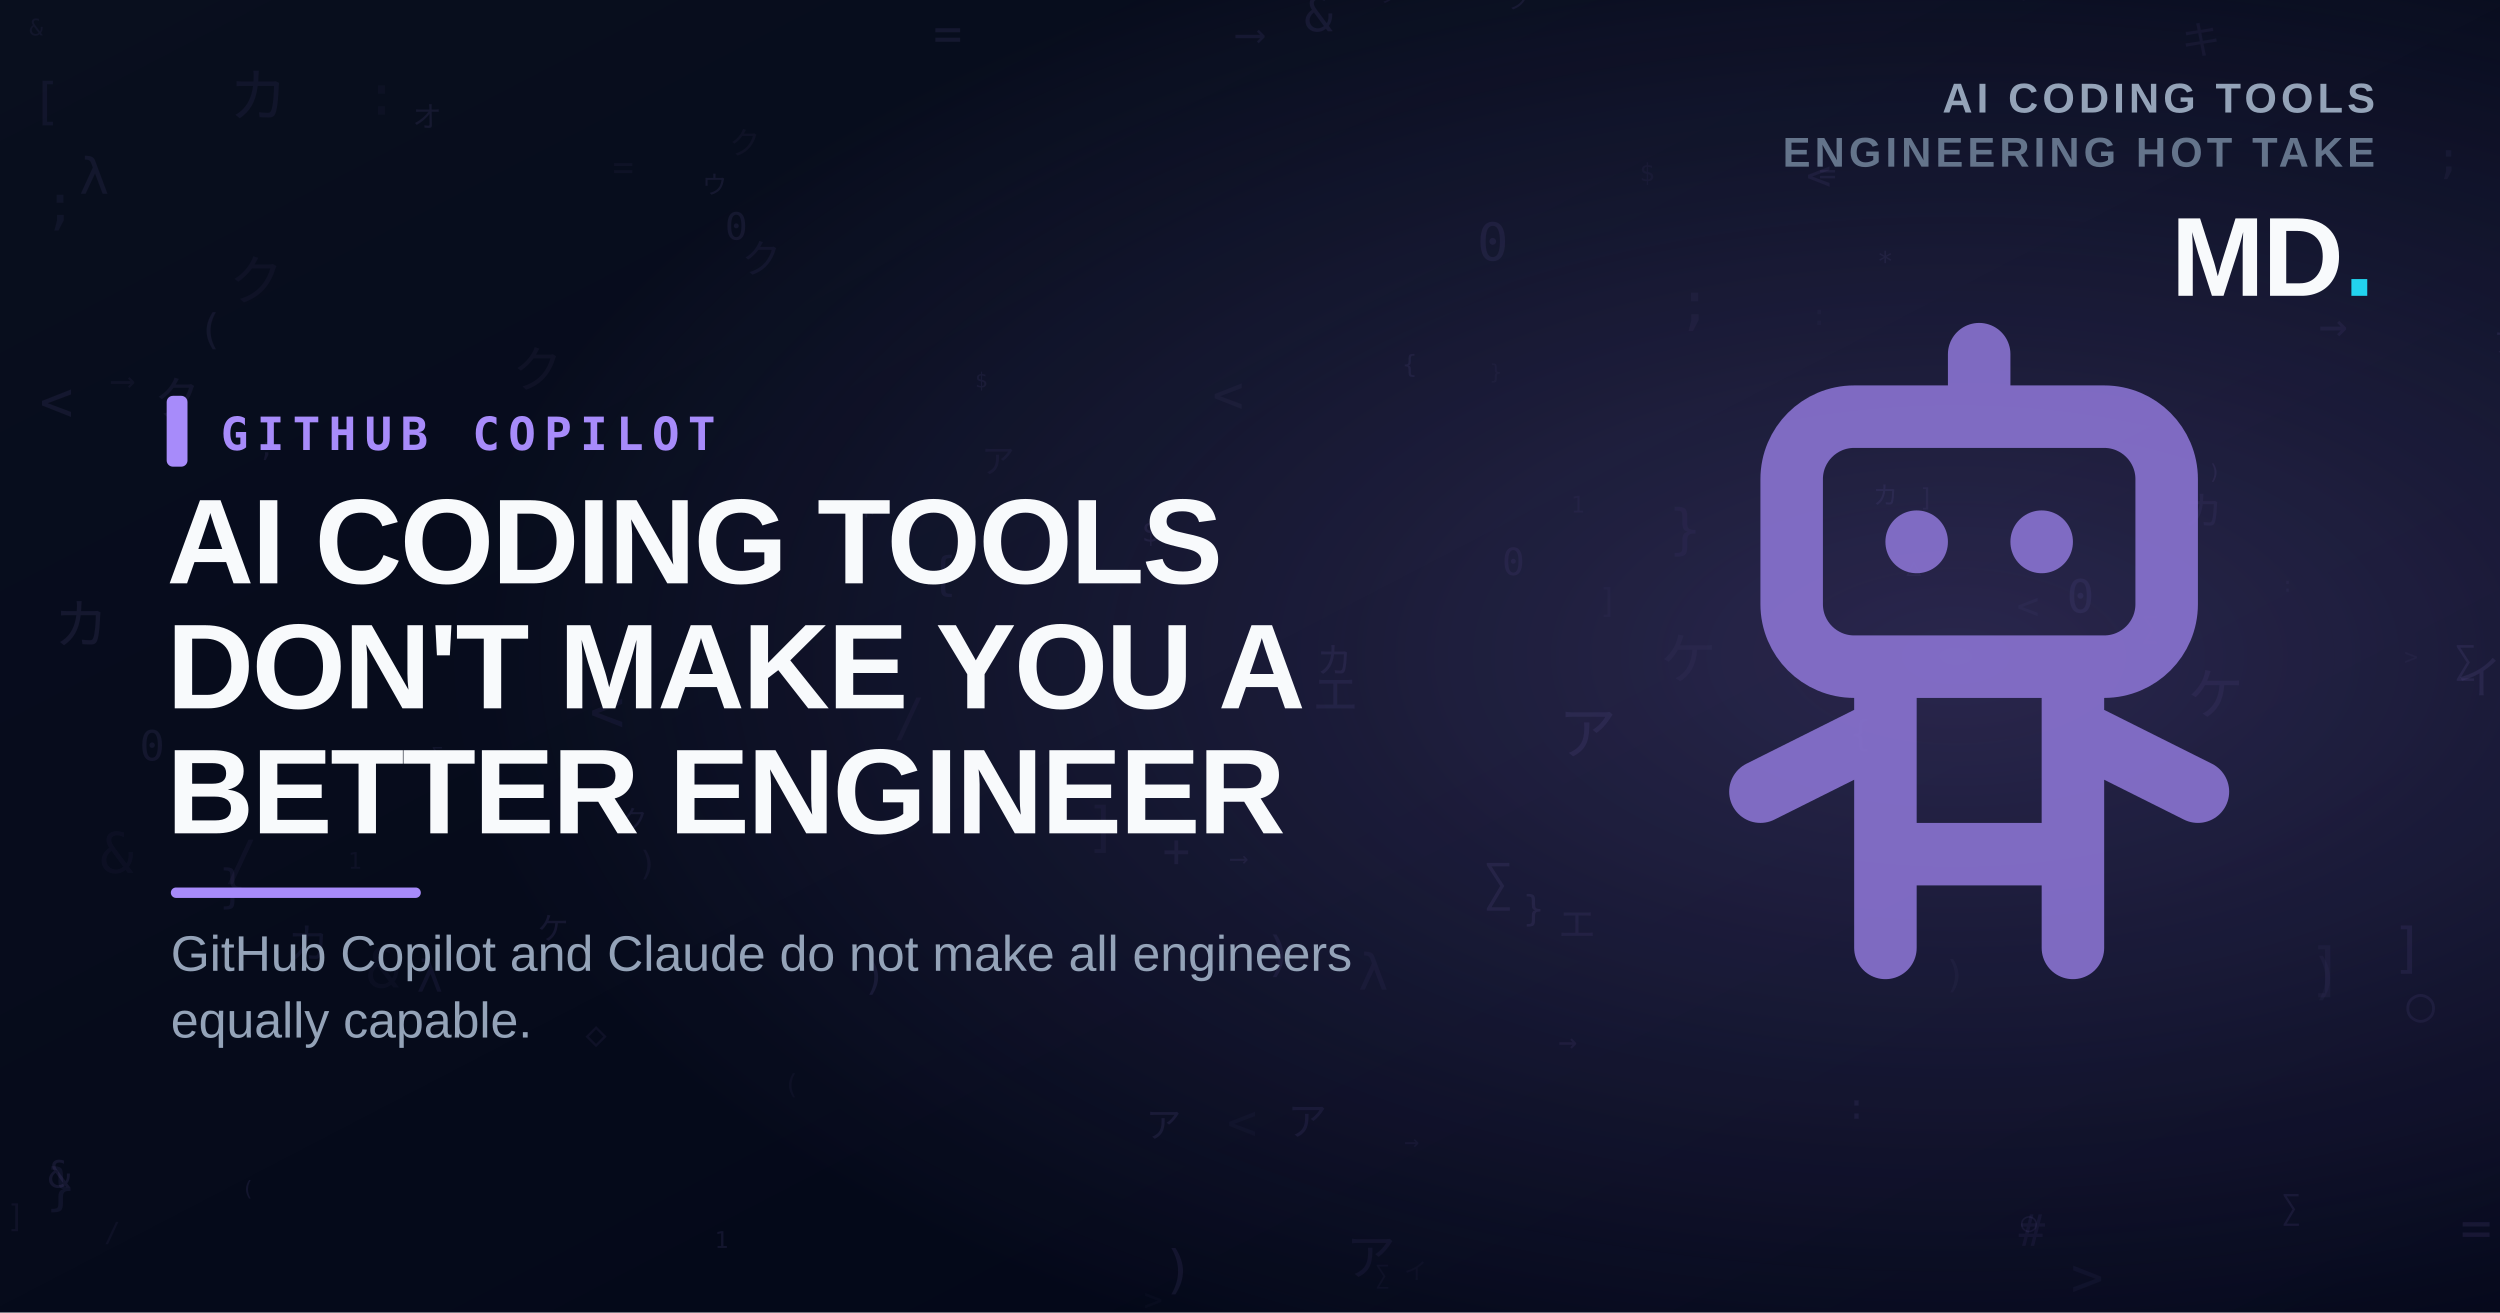
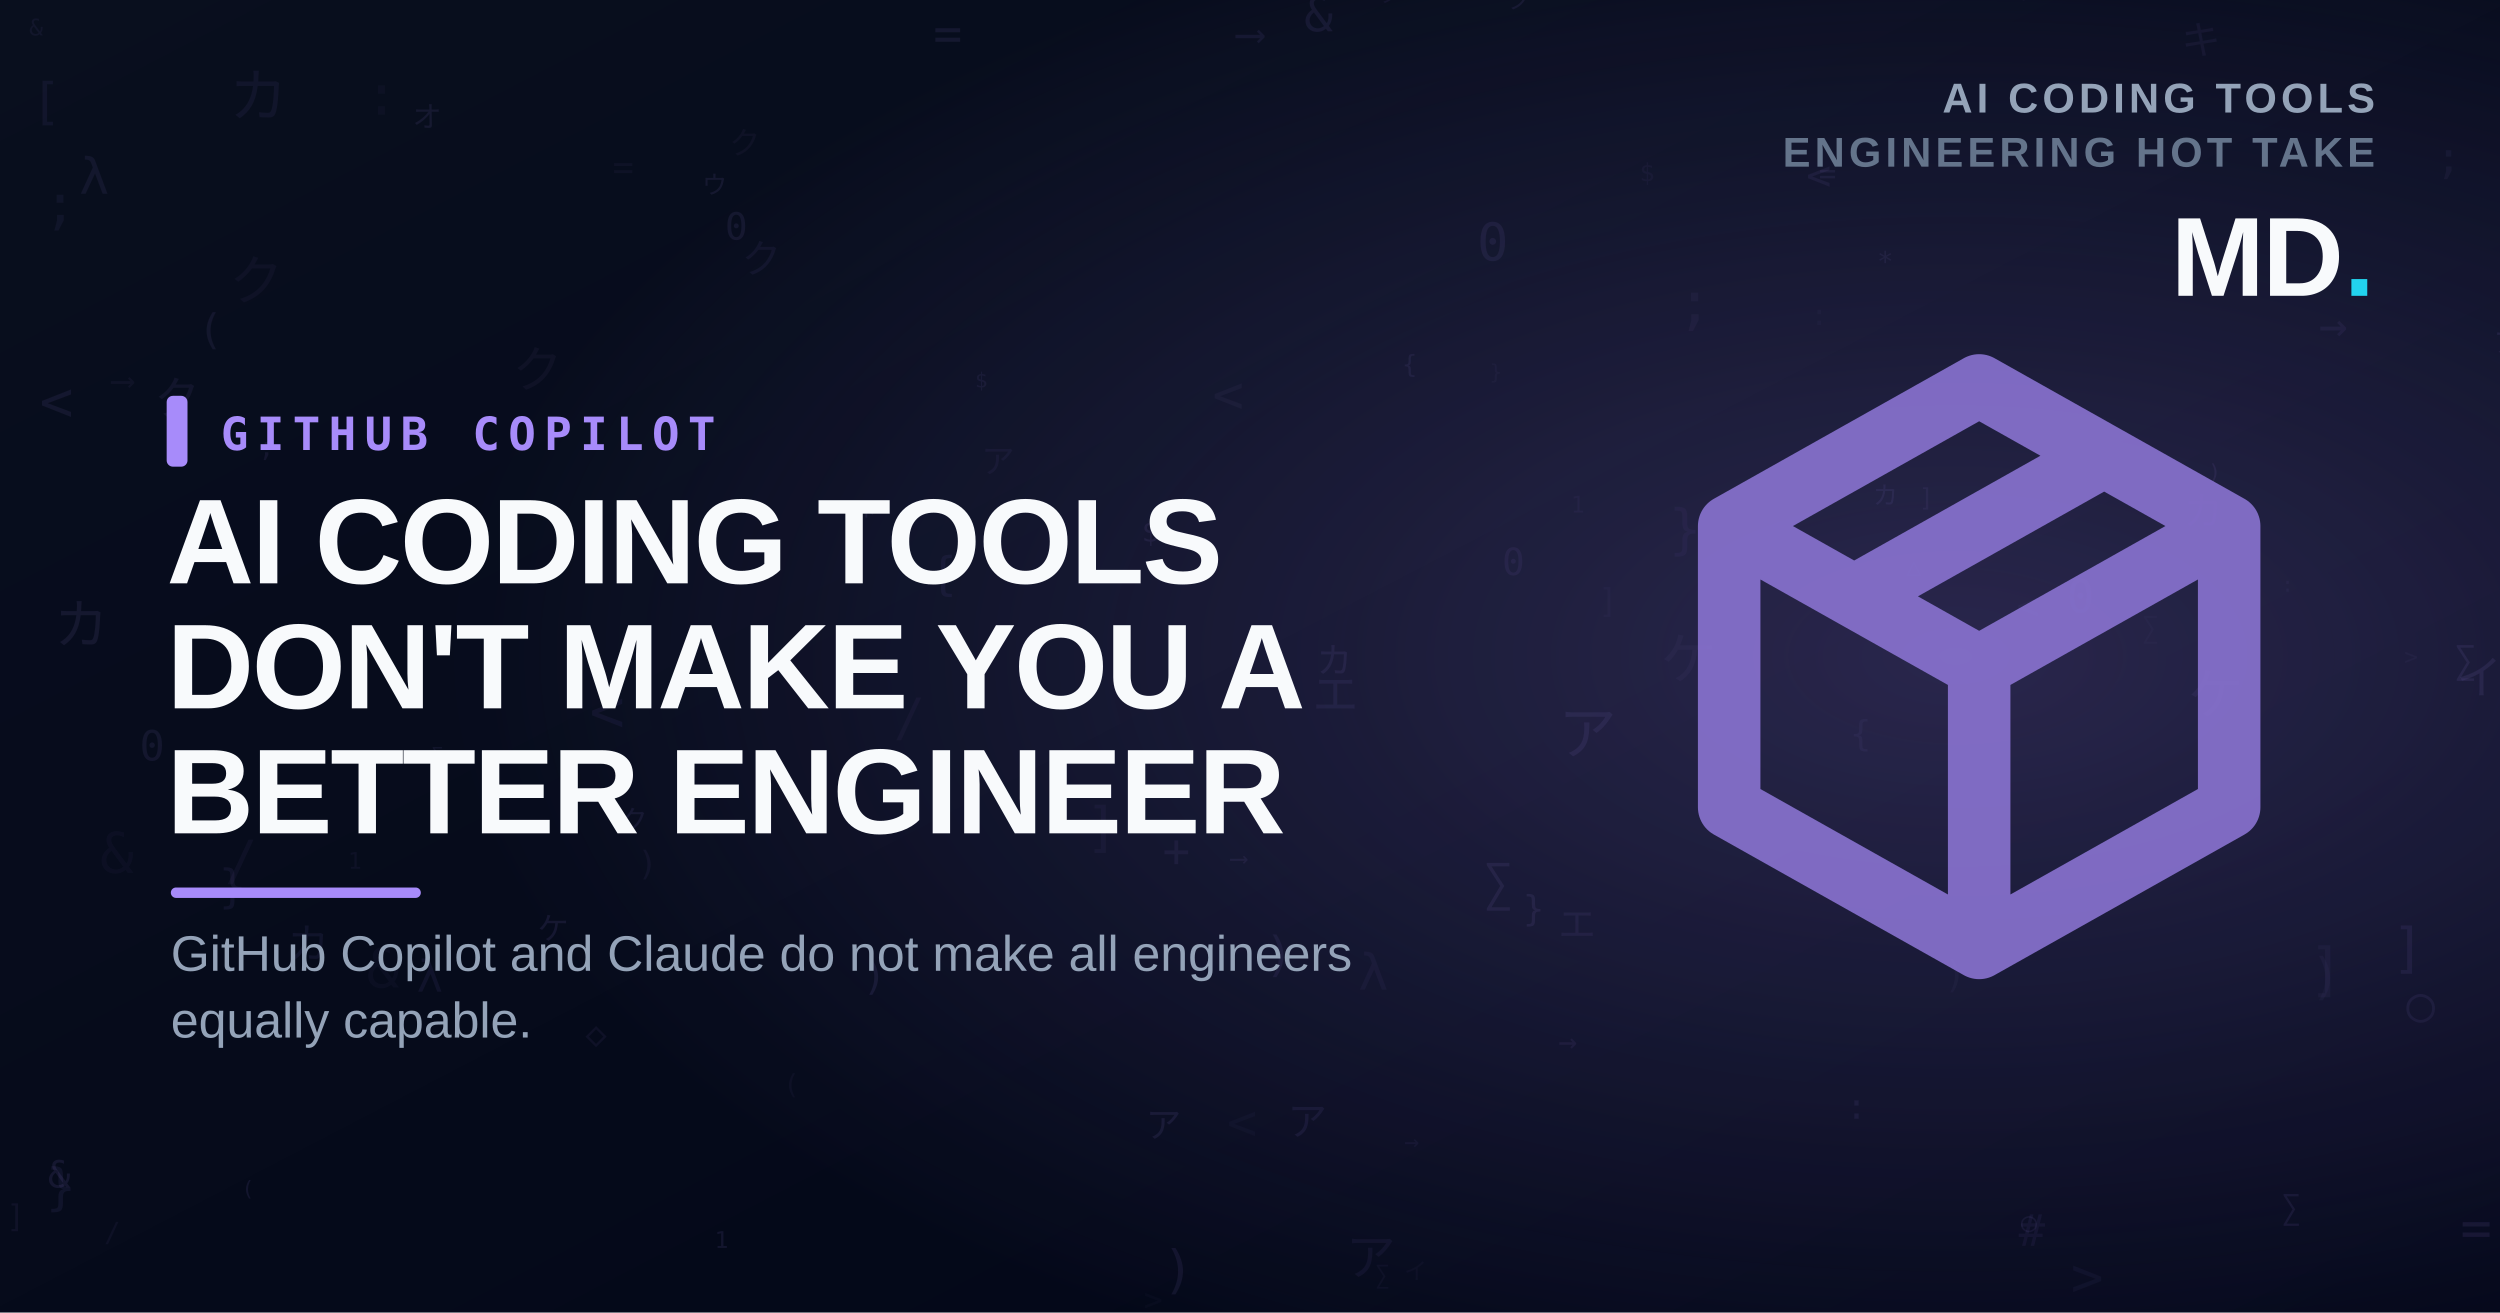
<svg xmlns="http://www.w3.org/2000/svg" viewBox="0 0 1200 630" width="1200" height="630" role="img" aria-label="AI CODING TOOLS DON'T MAKE YOU A BETTER ENGINEER">
  <defs>
    <linearGradient id="bg" x1="0" y1="0" x2="1" y2="1">
      <stop offset="0" stop-color="#0b1120" />
      <stop offset="1" stop-color="#020617" />
    </linearGradient>
    <radialGradient id="glow" cx="0.78" cy="0.5" r="0.6">
      <stop offset="0" stop-color="#a78bfa" stop-opacity="0.28" />
      <stop offset="1" stop-color="#a78bfa" stop-opacity="0" />
    </radialGradient>
  </defs>
  <rect width="1200" height="630" fill="url(#bg)" />
  <g>
    <text x="801" y="263" font-size="26" fill="#a78bfa" opacity="0.053" font-family="ui-monospace, monospace">}</text>
    <text x="22" y="578" font-size="24" fill="#a78bfa" opacity="0.088" font-family="ui-monospace, monospace">}</text>
    <text x="207" y="366" font-size="10" fill="#a78bfa" opacity="0.091" font-family="ui-monospace, monospace">∑</text>
    <text x="921" y="243" font-size="12" fill="#a78bfa" opacity="0.074" font-family="ui-monospace, monospace">]</text>
    <text x="48" y="419" font-size="27" fill="#a78bfa" opacity="0.042" font-family="ui-monospace, monospace">&amp;</text>
    <text x="748" y="362" font-size="28" fill="#a78bfa" opacity="0.106" font-family="ui-monospace, monospace">ア</text>
    <text x="26" y="309" font-size="26" fill="#a78bfa" opacity="0.109" font-family="ui-monospace, monospace">カ</text>
    <text x="429" y="353" font-size="25" fill="#a78bfa" opacity="0.050" font-family="ui-monospace, monospace">/</text>
    <text x="969" y="598" font-size="21" fill="#a78bfa" opacity="0.076" font-family="ui-monospace, monospace">#</text>
    <text x="731" y="442" font-size="17" fill="#a78bfa" opacity="0.108" font-family="ui-monospace, monospace">}</text>
    <text x="3" y="589" font-size="15" fill="#a78bfa" opacity="0.072" font-family="ui-monospace, monospace">]</text>
    <text x="888" y="358" font-size="17" fill="#a78bfa" opacity="0.056" font-family="ui-monospace, monospace">{</text>
    <text x="67" y="365" font-size="20" fill="#a78bfa" opacity="0.103" font-family="ui-monospace, monospace">0</text>
    <text x="970" y="2" font-size="23" fill="#a78bfa" opacity="0.053" font-family="ui-monospace, monospace">&gt;</text>
    <text x="246" y="186" font-size="24" fill="#a78bfa" opacity="0.058" font-family="ui-monospace, monospace">ク</text>
    <text x="14" y="17" font-size="11" fill="#a78bfa" opacity="0.073" font-family="ui-monospace, monospace">&amp;</text>
    <text x="468" y="186" font-size="10" fill="#a78bfa" opacity="0.086" font-family="ui-monospace, monospace">$</text>
    <text x="767" y="294" font-size="16" fill="#a78bfa" opacity="0.040" font-family="ui-monospace, monospace">]</text>
    <text x="337" y="93" font-size="12" fill="#a78bfa" opacity="0.111" font-family="ui-monospace, monospace">ウ</text>
    <text x="548" y="260" font-size="14" fill="#a78bfa" opacity="0.104" font-family="ui-monospace, monospace">$</text>
    <text x="1169" y="83" font-size="21" fill="#a78bfa" opacity="0.063" font-family="ui-monospace, monospace">;</text>
    <text x="662" y="1" font-size="10" fill="#a78bfa" opacity="0.077" font-family="ui-monospace, monospace">ク</text>
    <text x="108" y="422" font-size="26" fill="#a78bfa" opacity="0.055" font-family="ui-monospace, monospace">/</text>
    <text x="805" y="155" font-size="28" fill="#a78bfa" opacity="0.055" font-family="ui-monospace, monospace">;</text>
    <text x="558" y="618" font-size="25" fill="#a78bfa" opacity="0.098" font-family="ui-monospace, monospace">)</text>
    <text x="550" y="546" font-size="17" fill="#a78bfa" opacity="0.115" font-family="ui-monospace, monospace">ア</text>
    <text x="618" y="545" font-size="19" fill="#a78bfa" opacity="0.095" font-family="ui-monospace, monospace">ア</text>
    <text x="200" y="476" font-size="21" fill="#a78bfa" opacity="0.084" font-family="ui-monospace, monospace">λ</text>
    <text x="1095" y="585" font-size="16" fill="#a78bfa" opacity="0.102" font-family="ui-monospace, monospace">∑</text>
    <text x="1060" y="230" font-size="10" fill="#a78bfa" opacity="0.101" font-family="ui-monospace, monospace">)</text>
    <text x="1028" y="306" font-size="14" fill="#a78bfa" opacity="0.035" font-family="ui-monospace, monospace">∑</text>
    <text x="630" y="341" font-size="22" fill="#a78bfa" opacity="0.086" font-family="ui-monospace, monospace">エ</text>
    <text x="411" y="253" font-size="16" fill="#a78bfa" opacity="0.110" font-family="ui-monospace, monospace">*</text>
    <text x="1050" y="343" font-size="27" fill="#a78bfa" opacity="0.076" font-family="ui-monospace, monospace">ケ</text>
    <text x="176" y="474" font-size="26" fill="#a78bfa" opacity="0.040" font-family="ui-monospace, monospace">&amp;</text>
    <text x="748" y="505" font-size="15" fill="#a78bfa" opacity="0.088" font-family="ui-monospace, monospace">→</text>
    <text x="715" y="182" font-size="10" fill="#a78bfa" opacity="0.046" font-family="ui-monospace, monospace">}</text>
    <text x="283" y="351" font-size="28" fill="#a78bfa" opacity="0.076" font-family="ui-monospace, monospace">&lt;</text>
    <text x="521" y="406" font-size="26" fill="#a78bfa" opacity="0.053" font-family="ui-monospace, monospace">]</text>
    <text x="591" y="416" font-size="12" fill="#a78bfa" opacity="0.098" font-family="ui-monospace, monospace">⟶</text>
    <text x="992" y="294" font-size="22" fill="#a78bfa" opacity="0.089" font-family="ui-monospace, monospace">0</text>
    <text x="1095" y="284" font-size="10" fill="#a78bfa" opacity="0.052" font-family="ui-monospace, monospace">:</text>
    <text x="414" y="475" font-size="19" fill="#a78bfa" opacity="0.115" font-family="ui-monospace, monospace">)</text>
    <text x="626" y="15" font-size="23" fill="#a78bfa" opacity="0.104" font-family="ui-monospace, monospace">&amp;</text>
    <text x="350" y="74" font-size="15" fill="#a78bfa" opacity="0.053" font-family="ui-monospace, monospace">ク</text>
    <text x="19" y="202" font-size="27" fill="#a78bfa" opacity="0.096" font-family="ui-monospace, monospace">&lt;</text>
    <text x="970" y="591" font-size="13" fill="#a78bfa" opacity="0.092" font-family="ui-monospace, monospace">○</text>
    <text x="198" y="61" font-size="14" fill="#a78bfa" opacity="0.109" font-family="ui-monospace, monospace">オ</text>
    <text x="607" y="466" font-size="23" fill="#a78bfa" opacity="0.088" font-family="ui-monospace, monospace">)</text>
    <text x="899" y="242" font-size="12" fill="#a78bfa" opacity="0.101" font-family="ui-monospace, monospace">カ</text>
    <text x="1148" y="464" font-size="26" fill="#a78bfa" opacity="0.095" font-family="ui-monospace, monospace">]</text>
    <text x="1154" y="319" font-size="11" fill="#a78bfa" opacity="0.047" font-family="ui-monospace, monospace">&gt;</text>
    <text x="15" y="57" font-size="24" fill="#a78bfa" opacity="0.077" font-family="ui-monospace, monospace">[</text>
    <text x="582" y="198" font-size="25" fill="#a78bfa" opacity="0.057" font-family="ui-monospace, monospace">&lt;</text>
    <text x="21" y="107" font-size="26" fill="#a78bfa" opacity="0.067" font-family="ui-monospace, monospace">;</text>
    <text x="1113" y="164" font-size="23" fill="#a78bfa" opacity="0.082" font-family="ui-monospace, monospace">→</text>
    <text x="167" y="417" font-size="11" fill="#a78bfa" opacity="0.060" font-family="ui-monospace, monospace">1</text>
    <text x="748" y="450" font-size="18" fill="#a78bfa" opacity="0.083" font-family="ui-monospace, monospace">エ</text>
    <text x="652" y="475" font-size="24" fill="#a78bfa" opacity="0.057" font-family="ui-monospace, monospace">λ</text>
    <text x="356" y="131" font-size="19" fill="#a78bfa" opacity="0.078" font-family="ui-monospace, monospace">ク</text>
    <text x="1179" y="333" font-size="22" fill="#a78bfa" opacity="0.117" font-family="ui-monospace, monospace">イ</text>
    <text x="549" y="629" font-size="15" fill="#a78bfa" opacity="0.031" font-family="ui-monospace, monospace">&gt;</text>
    <text x="646" y="612" font-size="24" fill="#a78bfa" opacity="0.077" font-family="ui-monospace, monospace">ア</text>
    <text x="155" y="324" font-size="12" fill="#a78bfa" opacity="0.079" font-family="ui-monospace, monospace">0</text>
    <text x="558" y="416" font-size="22" fill="#a78bfa" opacity="0.082" font-family="ui-monospace, monospace">+</text>
    <text x="1108" y="475" font-size="28" fill="#a78bfa" opacity="0.053" font-family="ui-monospace, monospace">]</text>
    <text x="348" y="115" font-size="18" fill="#a78bfa" opacity="0.105" font-family="ui-monospace, monospace">0</text>
    <text x="471" y="227" font-size="16" fill="#a78bfa" opacity="0.064" font-family="ui-monospace, monospace">ア</text>
    <text x="589" y="547" font-size="24" fill="#a78bfa" opacity="0.036" font-family="ui-monospace, monospace">&lt;</text>
    <text x="38" y="93" font-size="24" fill="#a78bfa" opacity="0.087" font-family="ui-monospace, monospace">λ</text>
    <text x="869" y="156" font-size="14" fill="#a78bfa" opacity="0.032" font-family="ui-monospace, monospace">:</text>
    <text x="660" y="616" font-size="12" fill="#a78bfa" opacity="0.047" font-family="ui-monospace, monospace">∑</text>
    <text x="867" y="91" font-size="20" fill="#a78bfa" opacity="0.083" font-family="ui-monospace, monospace">&lt;</text>
    <text x="74" y="199" font-size="22" fill="#a78bfa" opacity="0.085" font-family="ui-monospace, monospace">ク</text>
    <text x="873" y="88" font-size="14" fill="#a78bfa" opacity="0.093" font-family="ui-monospace, monospace">=</text>
    <text x="886" y="537" font-size="17" fill="#a78bfa" opacity="0.097" font-family="ui-monospace, monospace">:</text>
    <text x="673" y="179" font-size="12" fill="#a78bfa" opacity="0.095" font-family="ui-monospace, monospace">{</text>
    <text x="297" y="399" font-size="14" fill="#a78bfa" opacity="0.109" font-family="ui-monospace, monospace">ク</text>
    <text x="1047" y="26" font-size="19" fill="#a78bfa" opacity="0.071" font-family="ui-monospace, monospace">キ</text>
    <text x="376" y="525" font-size="13" fill="#a78bfa" opacity="0.047" font-family="ui-monospace, monospace">(</text>
    <text x="754" y="246" font-size="11" fill="#a78bfa" opacity="0.051" font-family="ui-monospace, monospace">1</text>
    <text x="712" y="432" font-size="24" fill="#a78bfa" opacity="0.109" font-family="ui-monospace, monospace">∑</text>
    <text x="787" y="87" font-size="12" fill="#a78bfa" opacity="0.052" font-family="ui-monospace, monospace">$</text>
    <text x="901" y="130" font-size="13" fill="#a78bfa" opacity="0.090" font-family="ui-monospace, monospace">*</text>
    <text x="1181" y="598" font-size="25" fill="#a78bfa" opacity="0.114" font-family="ui-monospace, monospace">=</text>
    <text x="723" y="4" font-size="12" fill="#a78bfa" opacity="0.104" font-family="ui-monospace, monospace">ク</text>
    <text x="1178" y="323" font-size="18" fill="#a78bfa" opacity="0.112" font-family="ui-monospace, monospace">∑</text>
    <text x="1109" y="477" font-size="24" fill="#a78bfa" opacity="0.049" font-family="ui-monospace, monospace">)</text>
    <text x="632" y="323" font-size="17" fill="#a78bfa" opacity="0.102" font-family="ui-monospace, monospace">カ</text>
    <text x="54" y="188" font-size="16" fill="#a78bfa" opacity="0.061" font-family="ui-monospace, monospace">⟶</text>
    <text x="175" y="55" font-size="27" fill="#a78bfa" opacity="0.036" font-family="ui-monospace, monospace">:</text>
    <text x="23" y="570" font-size="18" fill="#a78bfa" opacity="0.118" font-family="ui-monospace, monospace">&amp;</text>
    <text x="674" y="552" font-size="12" fill="#a78bfa" opacity="0.069" font-family="ui-monospace, monospace">→</text>
    <text x="110" y="144" font-size="26" fill="#a78bfa" opacity="0.050" font-family="ui-monospace, monospace">ク</text>
    <text x="138" y="460" font-size="20" fill="#a78bfa" opacity="0.089" font-family="ui-monospace, monospace">カ</text>
    <text x="1155" y="490" font-size="23" fill="#a78bfa" opacity="0.091" font-family="ui-monospace, monospace">○</text>
    <text x="95" y="165" font-size="20" fill="#a78bfa" opacity="0.090" font-family="ui-monospace, monospace">(</text>
    <text x="797" y="326" font-size="27" fill="#a78bfa" opacity="0.049" font-family="ui-monospace, monospace">ケ</text>
    <text x="446" y="283" font-size="22" fill="#a78bfa" opacity="0.078" font-family="ui-monospace, monospace">{</text>
    <text x="343" y="599" font-size="11" fill="#a78bfa" opacity="0.117" font-family="ui-monospace, monospace">1</text>
    <text x="933" y="474" font-size="18" fill="#a78bfa" opacity="0.045" font-family="ui-monospace, monospace">)</text>
    <text x="294" y="86" font-size="17" fill="#a78bfa" opacity="0.048" font-family="ui-monospace, monospace">=</text>
    <text x="105" y="433" font-size="22" fill="#a78bfa" opacity="0.083" font-family="ui-monospace, monospace">}</text>
    <text x="110" y="56" font-size="28" fill="#a78bfa" opacity="0.075" font-family="ui-monospace, monospace">カ</text>
    <text x="306" y="420" font-size="16" fill="#a78bfa" opacity="0.066" font-family="ui-monospace, monospace">)</text>
    <text x="124" y="219" font-size="13" fill="#a78bfa" opacity="0.097" font-family="ui-monospace, monospace">;</text>
    <text x="915" y="276" font-size="12" fill="#a78bfa" opacity="0.063" font-family="ui-monospace, monospace">△</text>
    <text x="968" y="297" font-size="18" fill="#a78bfa" opacity="0.046" font-family="ui-monospace, monospace">&lt;</text>
    <text x="50" y="596" font-size="13" fill="#a78bfa" opacity="0.059" font-family="ui-monospace, monospace">/</text>
    <text x="116" y="574" font-size="10" fill="#a78bfa" opacity="0.110" font-family="ui-monospace, monospace">(</text>
    <text x="721" y="276" font-size="18" fill="#a78bfa" opacity="0.084" font-family="ui-monospace, monospace">0</text>
    <text x="994" y="622" font-size="26" fill="#a78bfa" opacity="0.058" font-family="ui-monospace, monospace">&gt;</text>
    <text x="281" y="502" font-size="17" fill="#a78bfa" opacity="0.072" font-family="ui-monospace, monospace">◇</text>
    <text x="448" y="24" font-size="23" fill="#a78bfa" opacity="0.111" font-family="ui-monospace, monospace">=</text>
    <text x="709" y="125" font-size="25" fill="#a78bfa" opacity="0.100" font-family="ui-monospace, monospace">0</text>
    <text x="1197" y="169" font-size="13" fill="#a78bfa" opacity="0.117" font-family="ui-monospace, monospace">ア</text>
    <text x="258" y="451" font-size="15" fill="#a78bfa" opacity="0.119" font-family="ui-monospace, monospace">ケ</text>
    <text x="594" y="23" font-size="20" fill="#a78bfa" opacity="0.095" font-family="ui-monospace, monospace">⟶</text>
    <text x="674" y="614" font-size="11" fill="#a78bfa" opacity="0.041" font-family="ui-monospace, monospace">イ</text>
    <text x="1048" y="252" font-size="19" fill="#a78bfa" opacity="0.077" font-family="ui-monospace, monospace">カ</text>
  </g>
  <rect width="1200" height="630" fill="url(#glow)" />
  <g>
    <g transform="translate(770.0 140.0) scale(15.000)" opacity="0.9">
-       <path fill="none" stroke="#a78bfa" stroke-linecap="round" stroke-linejoin="round" stroke-width="2" d="M6 6a2 2 0 0 1 2-2h8a2 2 0 0 1 2 2v4a2 2 0 0 1-2 2H8a2 2 0 0 1-2-2zm6-4v2m-3 8v9m6-9v9M5 16l4-2m6 0l4 2M9 18h6M10 8v.01M14 8v.01" />
+       <path fill="none" stroke="#a78bfa" stroke-linecap="round" stroke-linejoin="round" stroke-width="2" d="m12 3l8 4.5v9L12 21l-8-4.5v-9zm0 9l8-4.5M12 12v9m0-9L4 7.5m12-2.25l-8 4.5" />
    </g>
  </g>
  <rect width="1200" height="630" fill="#020617" opacity="0.18" />
  <g font-family="Arial, Helvetica, sans-serif">
    <text x="1140" y="54" text-anchor="end" font-size="20" font-weight="700" letter-spacing="2" fill="#94a3b8">AI CODING TOOLS</text>
    <text x="1140" y="80" text-anchor="end" font-size="20" font-weight="700" letter-spacing="2" fill="#64748b">ENGINEERING HOT TAKE</text>
    <text x="1140" y="142" text-anchor="end" font-size="54" font-weight="900" letter-spacing="-1" fill="#f8fafc">MD<tspan fill="#22d3ee">.</tspan>
    </text>
  </g>
  <g font-family="ui-monospace, SFMono-Regular, Menlo, monospace">
    <rect x="80" y="190" width="10" height="34" rx="3" fill="#a78bfa" />
    <text x="106" y="216" font-size="22" font-weight="700" letter-spacing="4" fill="#a78bfa">GITHUB COPILOT</text>
  </g>
  <text x="80" y="280" font-family="Arial, Helvetica, sans-serif" font-size="58" font-weight="900" letter-spacing="-1" fill="#f8fafc">AI CODING TOOLS</text>
  <text x="80" y="340" font-family="Arial, Helvetica, sans-serif" font-size="58" font-weight="900" letter-spacing="-1" fill="#f8fafc">DON'T MAKE YOU A</text>
  <text x="80" y="400" font-family="Arial, Helvetica, sans-serif" font-size="58" font-weight="900" letter-spacing="-1" fill="#f8fafc">BETTER ENGINEER</text>
  <rect x="82" y="426" width="120" height="5" rx="2.5" fill="#a78bfa" />
  <text x="82" y="466" font-size="24" fill="#94a3b8" font-family="Arial, Helvetica, sans-serif">GitHub Copilot and Claude do not make all engineers</text>
  <text x="82" y="498" font-size="24" fill="#94a3b8" font-family="Arial, Helvetica, sans-serif">equally capable.</text>
</svg>
